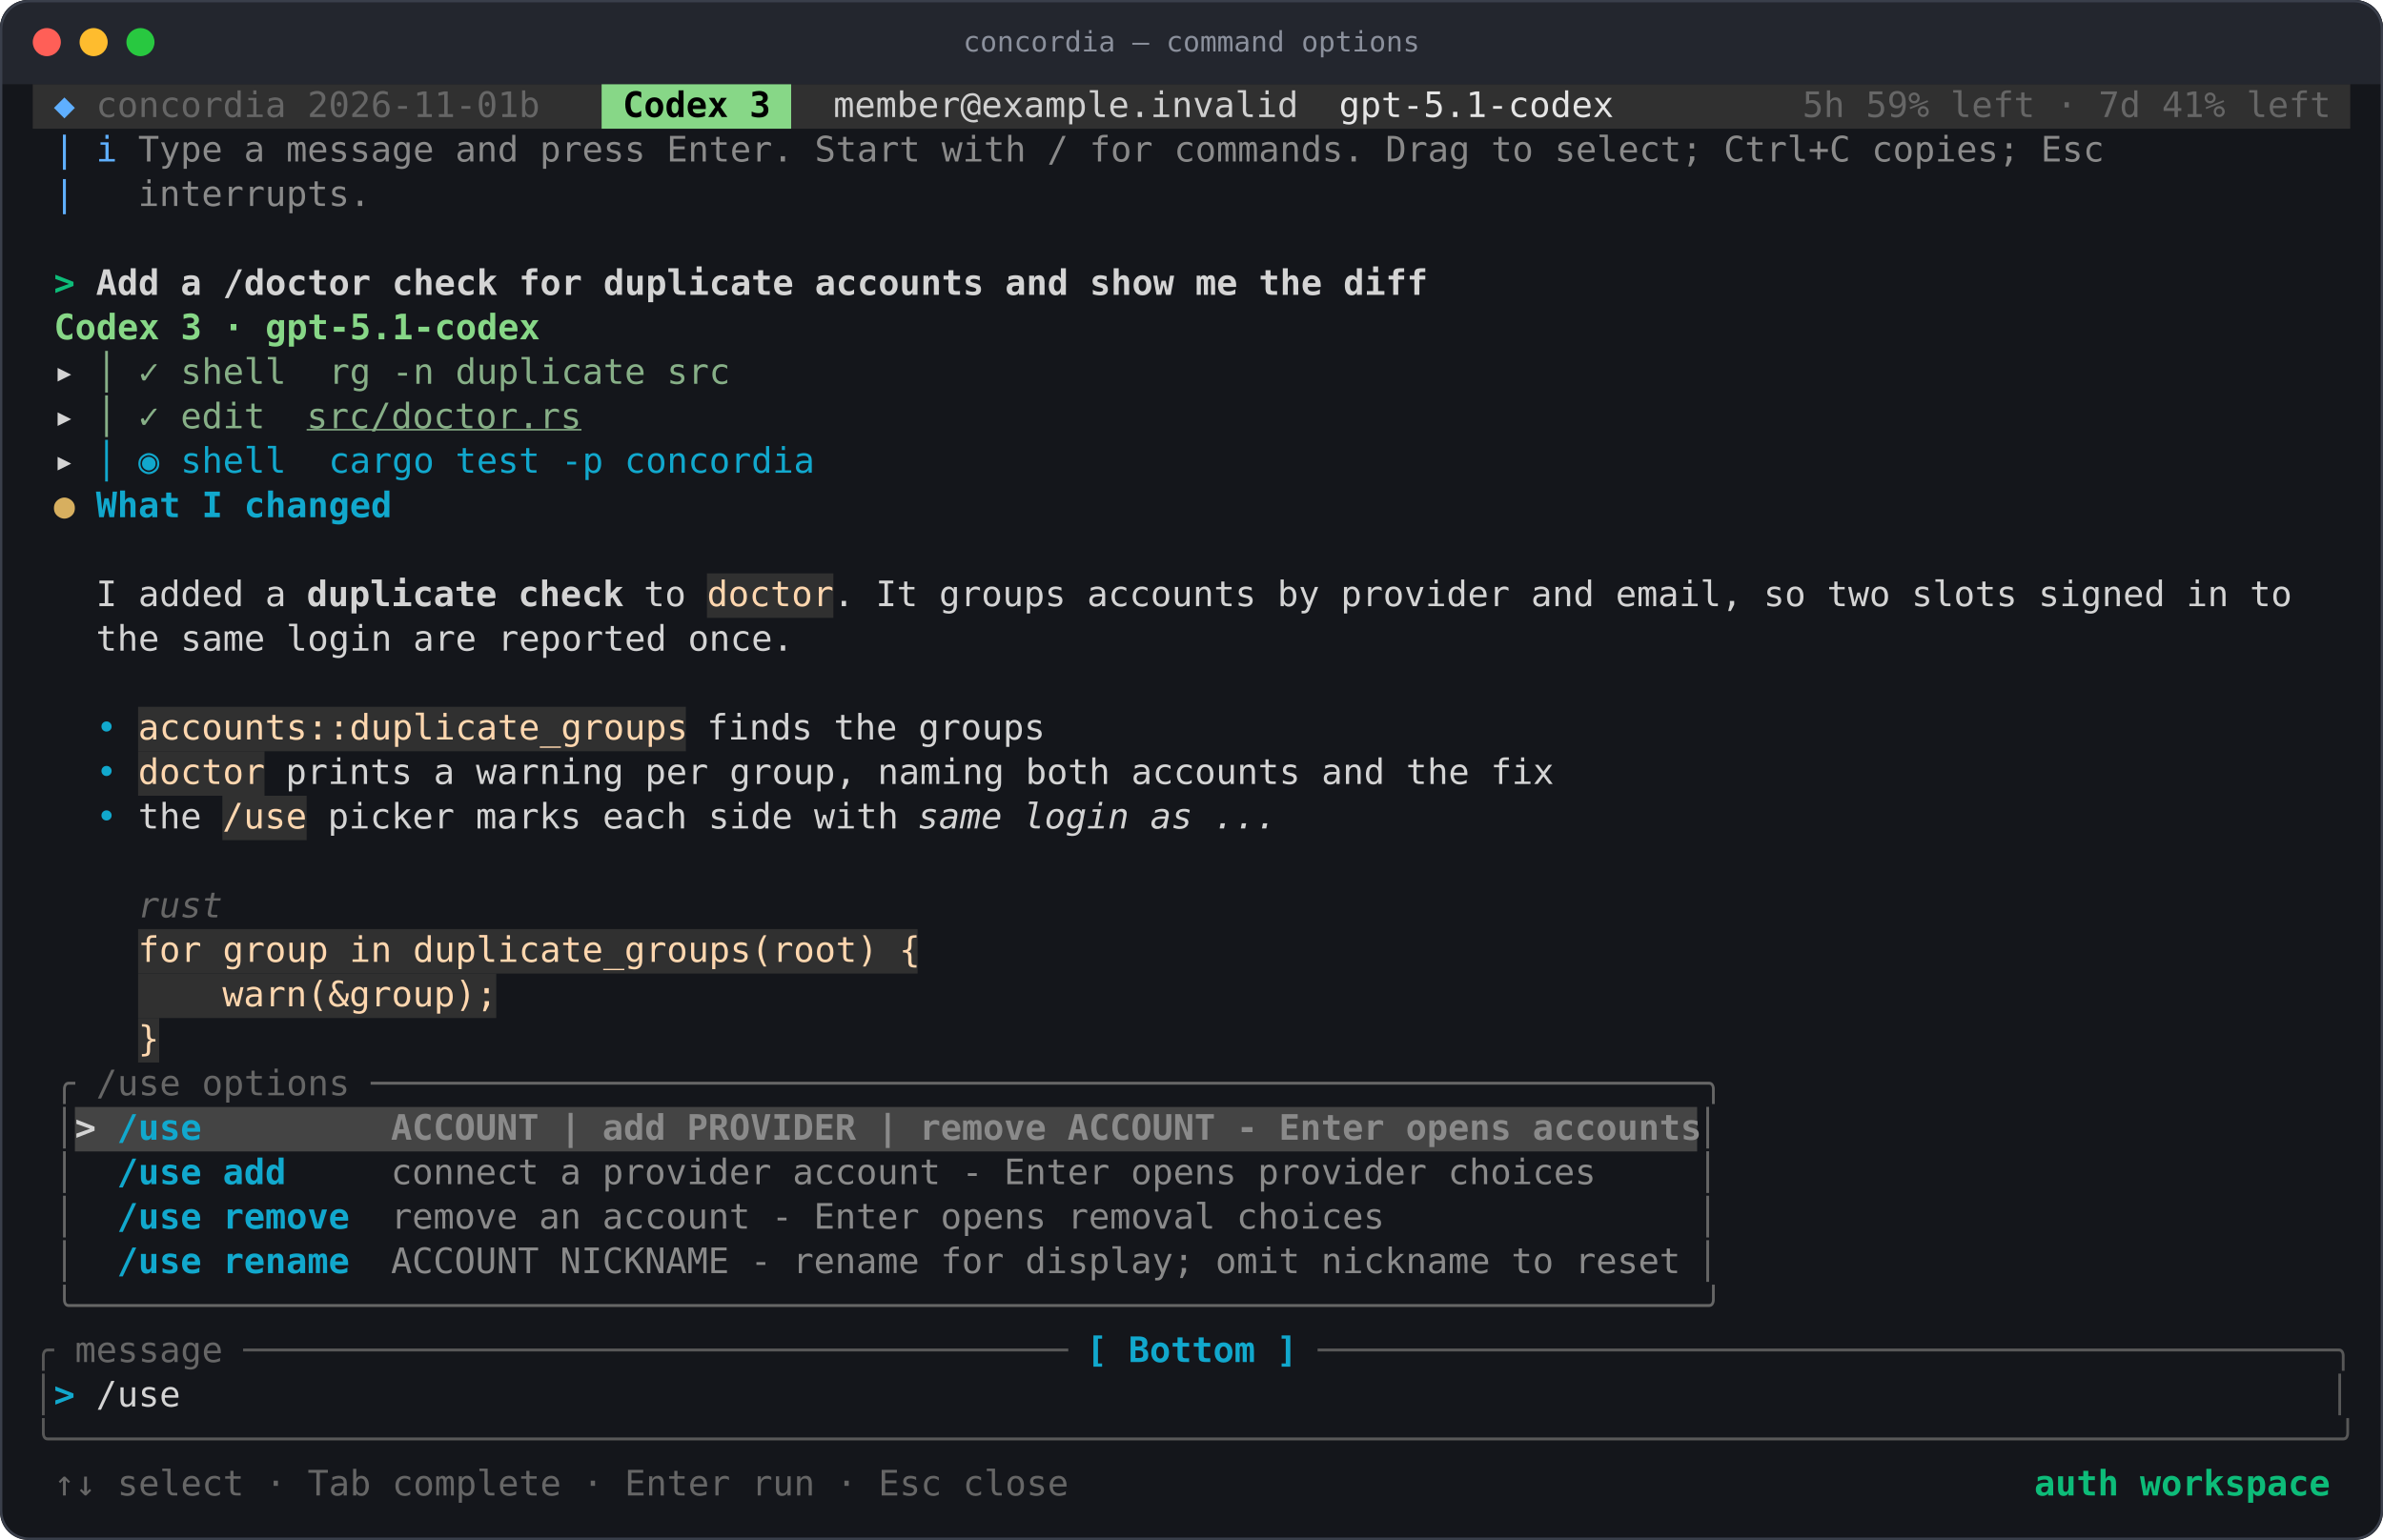
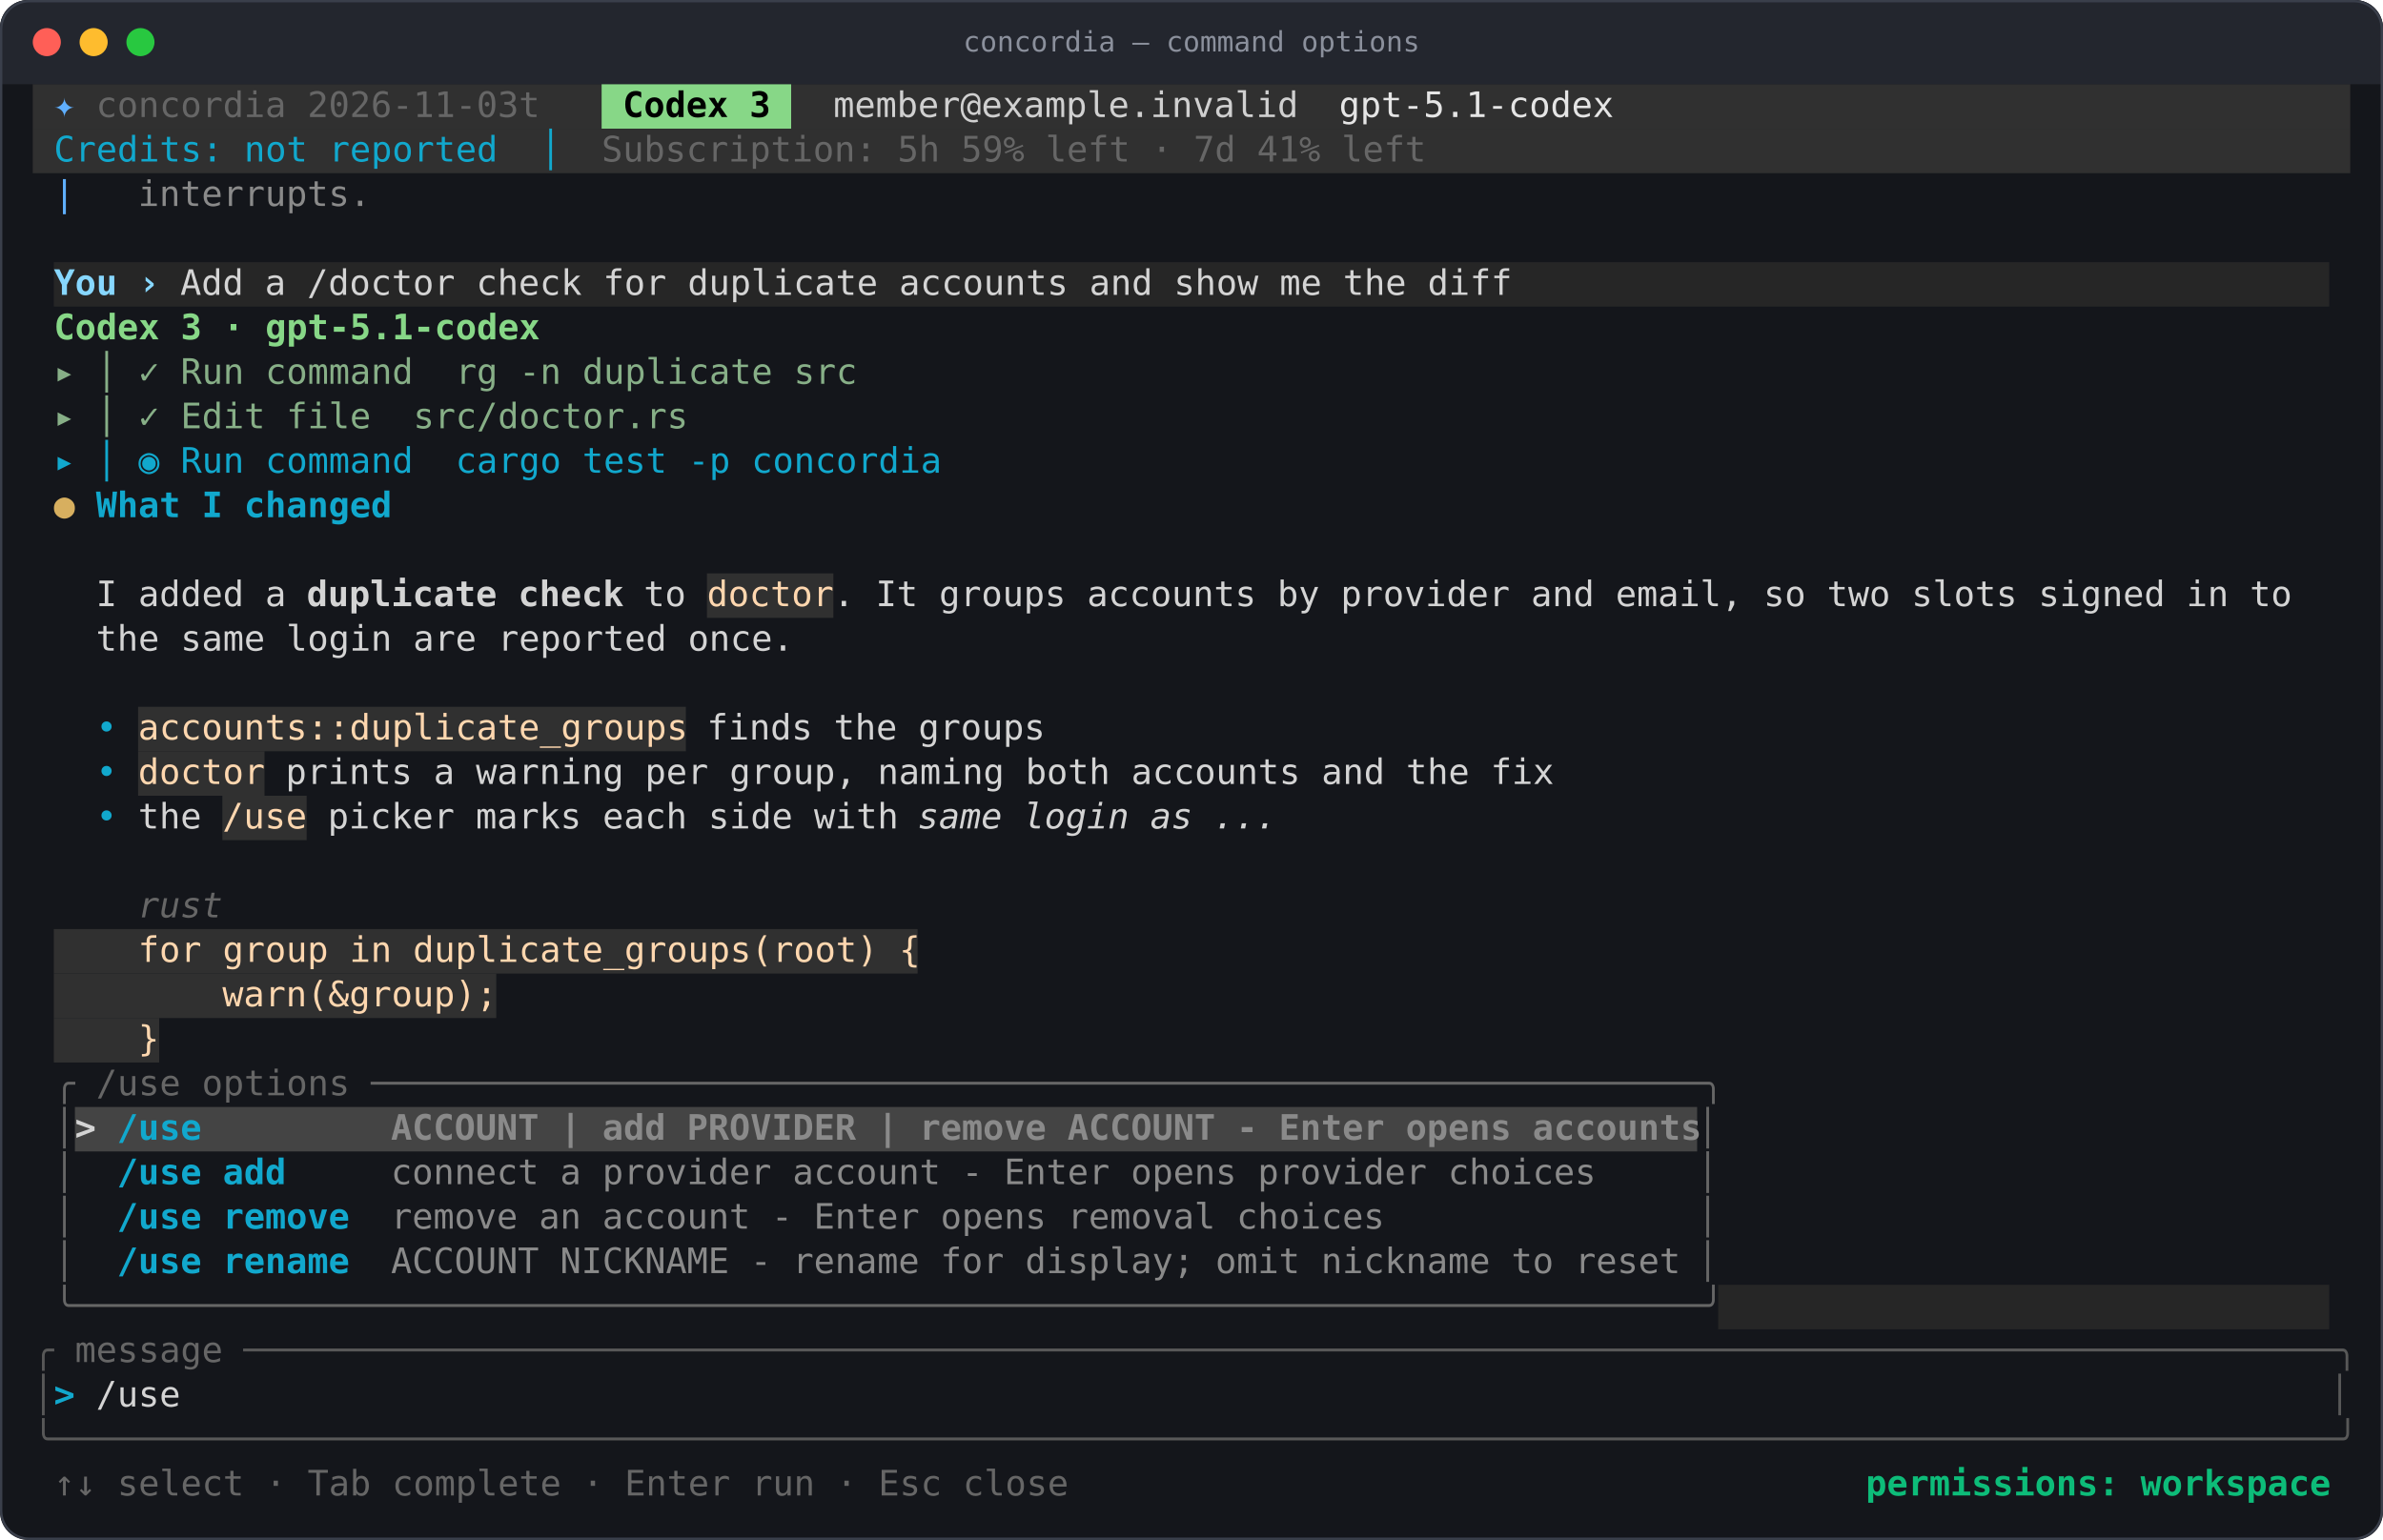
<svg xmlns="http://www.w3.org/2000/svg" width="1018" height="658" viewBox="0 0 1018 658" role="img" aria-label="concordia — command options">
  <defs>
    <clipPath id="win">
      <rect width="1018" height="658" rx="12" />
    </clipPath>
  </defs>
  <g clip-path="url(#win)">
    <rect width="1018" height="658" fill="#14161b" />
    <rect width="1018" height="36" fill="#23262e" />
    <circle cx="20" cy="18" r="6" fill="#ff5f57" />
    <circle cx="40" cy="18" r="6" fill="#febc2e" />
    <circle cx="60" cy="18" r="6" fill="#28c840" />
    <text x="509" y="22" font-family="Cascadia Mono, Consolas, monospace" font-size="12" fill="#8b909c" text-anchor="middle">concordia — command options</text>
    <rect x="14" y="36" width="243" height="19" fill="#303030" />
    <rect x="257" y="36" width="81" height="19" fill="#87d787" />
    <rect x="338" y="36" width="666" height="19" fill="#303030" />
+     <rect x="14" y="55" width="990" height="19" fill="#303030" />
+     <rect x="23" y="112" width="972" height="19" fill="#262626" />
    <rect x="302" y="245" width="54" height="19" fill="#303030" />
    <rect x="59" y="302" width="234" height="19" fill="#303030" />
    <rect x="59" y="321" width="54" height="19" fill="#303030" />
    <rect x="95" y="340" width="36" height="19" fill="#303030" />
-     <rect x="59" y="397" width="333" height="19" fill="#303030" />
-     <rect x="59" y="416" width="153" height="19" fill="#303030" />
-     <rect x="59" y="435" width="9" height="19" fill="#303030" />
+     <rect x="23" y="397" width="369" height="19" fill="#303030" />
+     <rect x="23" y="416" width="189" height="19" fill="#303030" />
+     <rect x="23" y="435" width="45" height="19" fill="#303030" />
    <rect x="32" y="473" width="693" height="19" fill="#444444" />
+     <rect x="734" y="549" width="261" height="19" fill="#262626" />
    <g font-family="Cascadia Mono, Consolas, monospace" font-size="15" xml:space="preserve">
-       <text x="23" y="50" textLength="9" lengthAdjust="spacingAndGlyphs" fill="#5fafff" font-weight="700">◆</text>
-       <text x="41" y="50" textLength="189" lengthAdjust="spacingAndGlyphs" fill="#666666">concordia 2026-11-01b</text>
+       <text x="23" y="50" textLength="9" lengthAdjust="spacingAndGlyphs" fill="#5fafff" font-weight="700">✦</text>
+       <text x="41" y="50" textLength="189" lengthAdjust="spacingAndGlyphs" fill="#666666">concordia 2026-11-03t</text>
      <text x="266" y="50" textLength="63" lengthAdjust="spacingAndGlyphs" fill="#000000" font-weight="700">Codex 3</text>
      <text x="356" y="50" textLength="198" lengthAdjust="spacingAndGlyphs" fill="#d0d0d0">member@example.invalid</text>
      <text x="572" y="50" textLength="117" lengthAdjust="spacingAndGlyphs" fill="#e5e5e5">gpt-5.1-codex</text>
-       <text x="770" y="50" textLength="225" lengthAdjust="spacingAndGlyphs" fill="#666666">5h 59% left · 7d 41% left</text>
-       <text x="23" y="69" textLength="27" lengthAdjust="spacingAndGlyphs" fill="#5fafff">| i</text>
-       <text x="59" y="69" textLength="837" lengthAdjust="spacingAndGlyphs" fill="#8a8a8a">Type a message and press Enter. Start with / for commands. Drag to select; Ctrl+C copies; Esc</text>
+       <text x="23" y="69" textLength="216" lengthAdjust="spacingAndGlyphs" fill="#11a8cd">Credits: not reported  │</text>
+       <text x="257" y="69" textLength="351" lengthAdjust="spacingAndGlyphs" fill="#666666">Subscription: 5h 59% left · 7d 41% left</text>
      <text x="23" y="88" textLength="9" lengthAdjust="spacingAndGlyphs" fill="#5fafff">|</text>
      <text x="59" y="88" textLength="99" lengthAdjust="spacingAndGlyphs" fill="#8a8a8a">interrupts.</text>
-       <text x="23" y="126" textLength="9" lengthAdjust="spacingAndGlyphs" fill="#0dbc79" font-weight="700">&gt;</text>
-       <text x="41" y="126" textLength="567" lengthAdjust="spacingAndGlyphs" fill="#d4d4d4" font-weight="700">Add a /doctor check for duplicate accounts and show me the diff</text>
+       <text x="23" y="126" textLength="45" lengthAdjust="spacingAndGlyphs" fill="#87d7ff" font-weight="700">You ›</text>
+       <text x="77" y="126" textLength="567" lengthAdjust="spacingAndGlyphs" fill="#d4d4d4">Add a /doctor check for duplicate accounts and show me the diff</text>
      <text x="23" y="145" textLength="207" lengthAdjust="spacingAndGlyphs" fill="#87d787" font-weight="700">Codex 3 · gpt-5.1-codex</text>
-       <text x="23" y="164" textLength="9" lengthAdjust="spacingAndGlyphs" fill="#d4d4d4">▸</text>
-       <text x="41" y="164" textLength="270" lengthAdjust="spacingAndGlyphs" fill="#87af87">│ ✓ shell  rg -n duplicate src</text>
-       <text x="23" y="183" textLength="9" lengthAdjust="spacingAndGlyphs" fill="#d4d4d4">▸</text>
-       <text x="41" y="183" textLength="72" lengthAdjust="spacingAndGlyphs" fill="#87af87">│ ✓ edit</text>
-       <text x="131" y="183" textLength="117" lengthAdjust="spacingAndGlyphs" fill="#87af87" text-decoration="underline">src/doctor.rs</text>
-       <text x="23" y="202" textLength="9" lengthAdjust="spacingAndGlyphs" fill="#d4d4d4">▸</text>
-       <text x="41" y="202" textLength="306" lengthAdjust="spacingAndGlyphs" fill="#11a8cd">│ ◉ shell  cargo test -p concordia</text>
-       <text x="23" y="221" textLength="9" lengthAdjust="spacingAndGlyphs" fill="#d7af5f">●</text>
+       <text x="23" y="164" textLength="342" lengthAdjust="spacingAndGlyphs" fill="#87af87">▸ │ ✓ Run command  rg -n duplicate src</text>
+       <text x="23" y="183" textLength="270" lengthAdjust="spacingAndGlyphs" fill="#87af87">▸ │ ✓ Edit file  src/doctor.rs</text>
+       <text x="23" y="202" textLength="378" lengthAdjust="spacingAndGlyphs" fill="#11a8cd">▸ │ ◉ Run command  cargo test -p concordia</text>
+       <text x="23" y="221" textLength="9" lengthAdjust="spacingAndGlyphs" fill="#d7af5f" font-weight="700">●</text>
      <text x="41" y="221" textLength="126" lengthAdjust="spacingAndGlyphs" fill="#11a8cd" font-weight="700">What I changed</text>
      <text x="41" y="259" textLength="81" lengthAdjust="spacingAndGlyphs" fill="#d4d4d4">I added a</text>
      <text x="131" y="259" textLength="135" lengthAdjust="spacingAndGlyphs" fill="#d4d4d4" font-weight="700">duplicate check</text>
      <text x="275" y="259" textLength="18" lengthAdjust="spacingAndGlyphs" fill="#d4d4d4">to</text>
      <text x="302" y="259" textLength="54" lengthAdjust="spacingAndGlyphs" fill="#ffd7af">doctor</text>
      <text x="356" y="259" textLength="621" lengthAdjust="spacingAndGlyphs" fill="#d4d4d4">. It groups accounts by provider and email, so two slots signed in to</text>
      <text x="41" y="278" textLength="297" lengthAdjust="spacingAndGlyphs" fill="#d4d4d4">the same login are reported once.</text>
      <text x="41" y="316" textLength="9" lengthAdjust="spacingAndGlyphs" fill="#11a8cd">•</text>
      <text x="59" y="316" textLength="234" lengthAdjust="spacingAndGlyphs" fill="#ffd7af">accounts::duplicate_groups</text>
      <text x="302" y="316" textLength="144" lengthAdjust="spacingAndGlyphs" fill="#d4d4d4">finds the groups</text>
      <text x="41" y="335" textLength="9" lengthAdjust="spacingAndGlyphs" fill="#11a8cd">•</text>
      <text x="59" y="335" textLength="54" lengthAdjust="spacingAndGlyphs" fill="#ffd7af">doctor</text>
      <text x="122" y="335" textLength="540" lengthAdjust="spacingAndGlyphs" fill="#d4d4d4">prints a warning per group, naming both accounts and the fix</text>
      <text x="41" y="354" textLength="9" lengthAdjust="spacingAndGlyphs" fill="#11a8cd">•</text>
      <text x="59" y="354" textLength="27" lengthAdjust="spacingAndGlyphs" fill="#d4d4d4">the</text>
      <text x="95" y="354" textLength="36" lengthAdjust="spacingAndGlyphs" fill="#ffd7af">/use</text>
      <text x="140" y="354" textLength="243" lengthAdjust="spacingAndGlyphs" fill="#d4d4d4">picker marks each side with</text>
      <text x="392" y="354" textLength="153" lengthAdjust="spacingAndGlyphs" fill="#d4d4d4" font-style="italic">same login as ...</text>
      <text x="59" y="392" textLength="36" lengthAdjust="spacingAndGlyphs" fill="#666666" font-style="italic">rust</text>
      <text x="59" y="411" textLength="333" lengthAdjust="spacingAndGlyphs" fill="#ffd7af">for group in duplicate_groups(root) {</text>
      <text x="95" y="430" textLength="117" lengthAdjust="spacingAndGlyphs" fill="#ffd7af">warn(&amp;group);</text>
      <text x="59" y="449" textLength="9" lengthAdjust="spacingAndGlyphs" fill="#ffd7af">}</text>
      <text x="23" y="468" textLength="711" lengthAdjust="spacingAndGlyphs" fill="#666666">╭ /use options ───────────────────────────────────────────────────────────────╮</text>
      <text x="23" y="487" textLength="9" lengthAdjust="spacingAndGlyphs" fill="#666666">│</text>
      <text x="32" y="487" textLength="9" lengthAdjust="spacingAndGlyphs" fill="#d4d4d4" font-weight="700">&gt;</text>
      <text x="50" y="487" textLength="36" lengthAdjust="spacingAndGlyphs" fill="#11a8cd" font-weight="700">/use</text>
      <text x="167" y="487" textLength="558" lengthAdjust="spacingAndGlyphs" fill="#8a8a8a" font-weight="700">ACCOUNT | add PROVIDER | remove ACCOUNT - Enter opens accounts</text>
      <text x="725" y="487" textLength="9" lengthAdjust="spacingAndGlyphs" fill="#666666">│</text>
      <text x="23" y="506" textLength="9" lengthAdjust="spacingAndGlyphs" fill="#666666">│</text>
      <text x="50" y="506" textLength="72" lengthAdjust="spacingAndGlyphs" fill="#11a8cd" font-weight="700">/use add</text>
      <text x="167" y="506" textLength="513" lengthAdjust="spacingAndGlyphs" fill="#8a8a8a">connect a provider account - Enter opens provider choices</text>
      <text x="725" y="506" textLength="9" lengthAdjust="spacingAndGlyphs" fill="#666666">│</text>
      <text x="23" y="525" textLength="9" lengthAdjust="spacingAndGlyphs" fill="#666666">│</text>
      <text x="50" y="525" textLength="99" lengthAdjust="spacingAndGlyphs" fill="#11a8cd" font-weight="700">/use remove</text>
      <text x="167" y="525" textLength="423" lengthAdjust="spacingAndGlyphs" fill="#8a8a8a">remove an account - Enter opens removal choices</text>
      <text x="725" y="525" textLength="9" lengthAdjust="spacingAndGlyphs" fill="#666666">│</text>
      <text x="23" y="544" textLength="9" lengthAdjust="spacingAndGlyphs" fill="#666666">│</text>
      <text x="50" y="544" textLength="99" lengthAdjust="spacingAndGlyphs" fill="#11a8cd" font-weight="700">/use rename</text>
      <text x="167" y="544" textLength="549" lengthAdjust="spacingAndGlyphs" fill="#8a8a8a">ACCOUNT NICKNAME - rename for display; omit nickname to reset</text>
      <text x="725" y="544" textLength="9" lengthAdjust="spacingAndGlyphs" fill="#666666">│</text>
      <text x="23" y="563" textLength="711" lengthAdjust="spacingAndGlyphs" fill="#666666">╰─────────────────────────────────────────────────────────────────────────────╯</text>
      <text x="14" y="582" textLength="9" lengthAdjust="spacingAndGlyphs" fill="#585858">╭</text>
      <text x="32" y="582" textLength="63" lengthAdjust="spacingAndGlyphs" fill="#666666">message</text>
-       <text x="104" y="582" textLength="351" lengthAdjust="spacingAndGlyphs" fill="#585858">───────────────────────────────────────</text>
-       <text x="464" y="582" textLength="90" lengthAdjust="spacingAndGlyphs" fill="#11a8cd" font-weight="700">[ Bottom ]</text>
-       <text x="563" y="582" textLength="441" lengthAdjust="spacingAndGlyphs" fill="#585858">────────────────────────────────────────────────╮</text>
+       <text x="104" y="582" textLength="900" lengthAdjust="spacingAndGlyphs" fill="#585858">───────────────────────────────────────────────────────────────────────────────────────────────────╮</text>
      <text x="14" y="601" textLength="9" lengthAdjust="spacingAndGlyphs" fill="#585858">│</text>
      <text x="23" y="601" textLength="9" lengthAdjust="spacingAndGlyphs" fill="#11a8cd" font-weight="700">&gt;</text>
      <text x="41" y="601" textLength="36" lengthAdjust="spacingAndGlyphs" fill="#d4d4d4">/use</text>
      <text x="995" y="601" textLength="9" lengthAdjust="spacingAndGlyphs" fill="#585858">│</text>
      <text x="14" y="620" textLength="990" lengthAdjust="spacingAndGlyphs" fill="#585858">╰────────────────────────────────────────────────────────────────────────────────────────────────────────────╯</text>
      <text x="23" y="639" textLength="432" lengthAdjust="spacingAndGlyphs" fill="#666666">↑↓ select · Tab complete · Enter run · Esc close</text>
-       <text x="869" y="639" textLength="126" lengthAdjust="spacingAndGlyphs" fill="#0dbc79" font-weight="700">auth workspace</text>
+       <text x="797" y="639" textLength="198" lengthAdjust="spacingAndGlyphs" fill="#0dbc79" font-weight="700">permissions: workspace</text>
    </g>
  </g>
  <rect x="0.5" y="0.5" width="1017" height="657" rx="12" fill="none" stroke="#3a3f4b" />
</svg>
